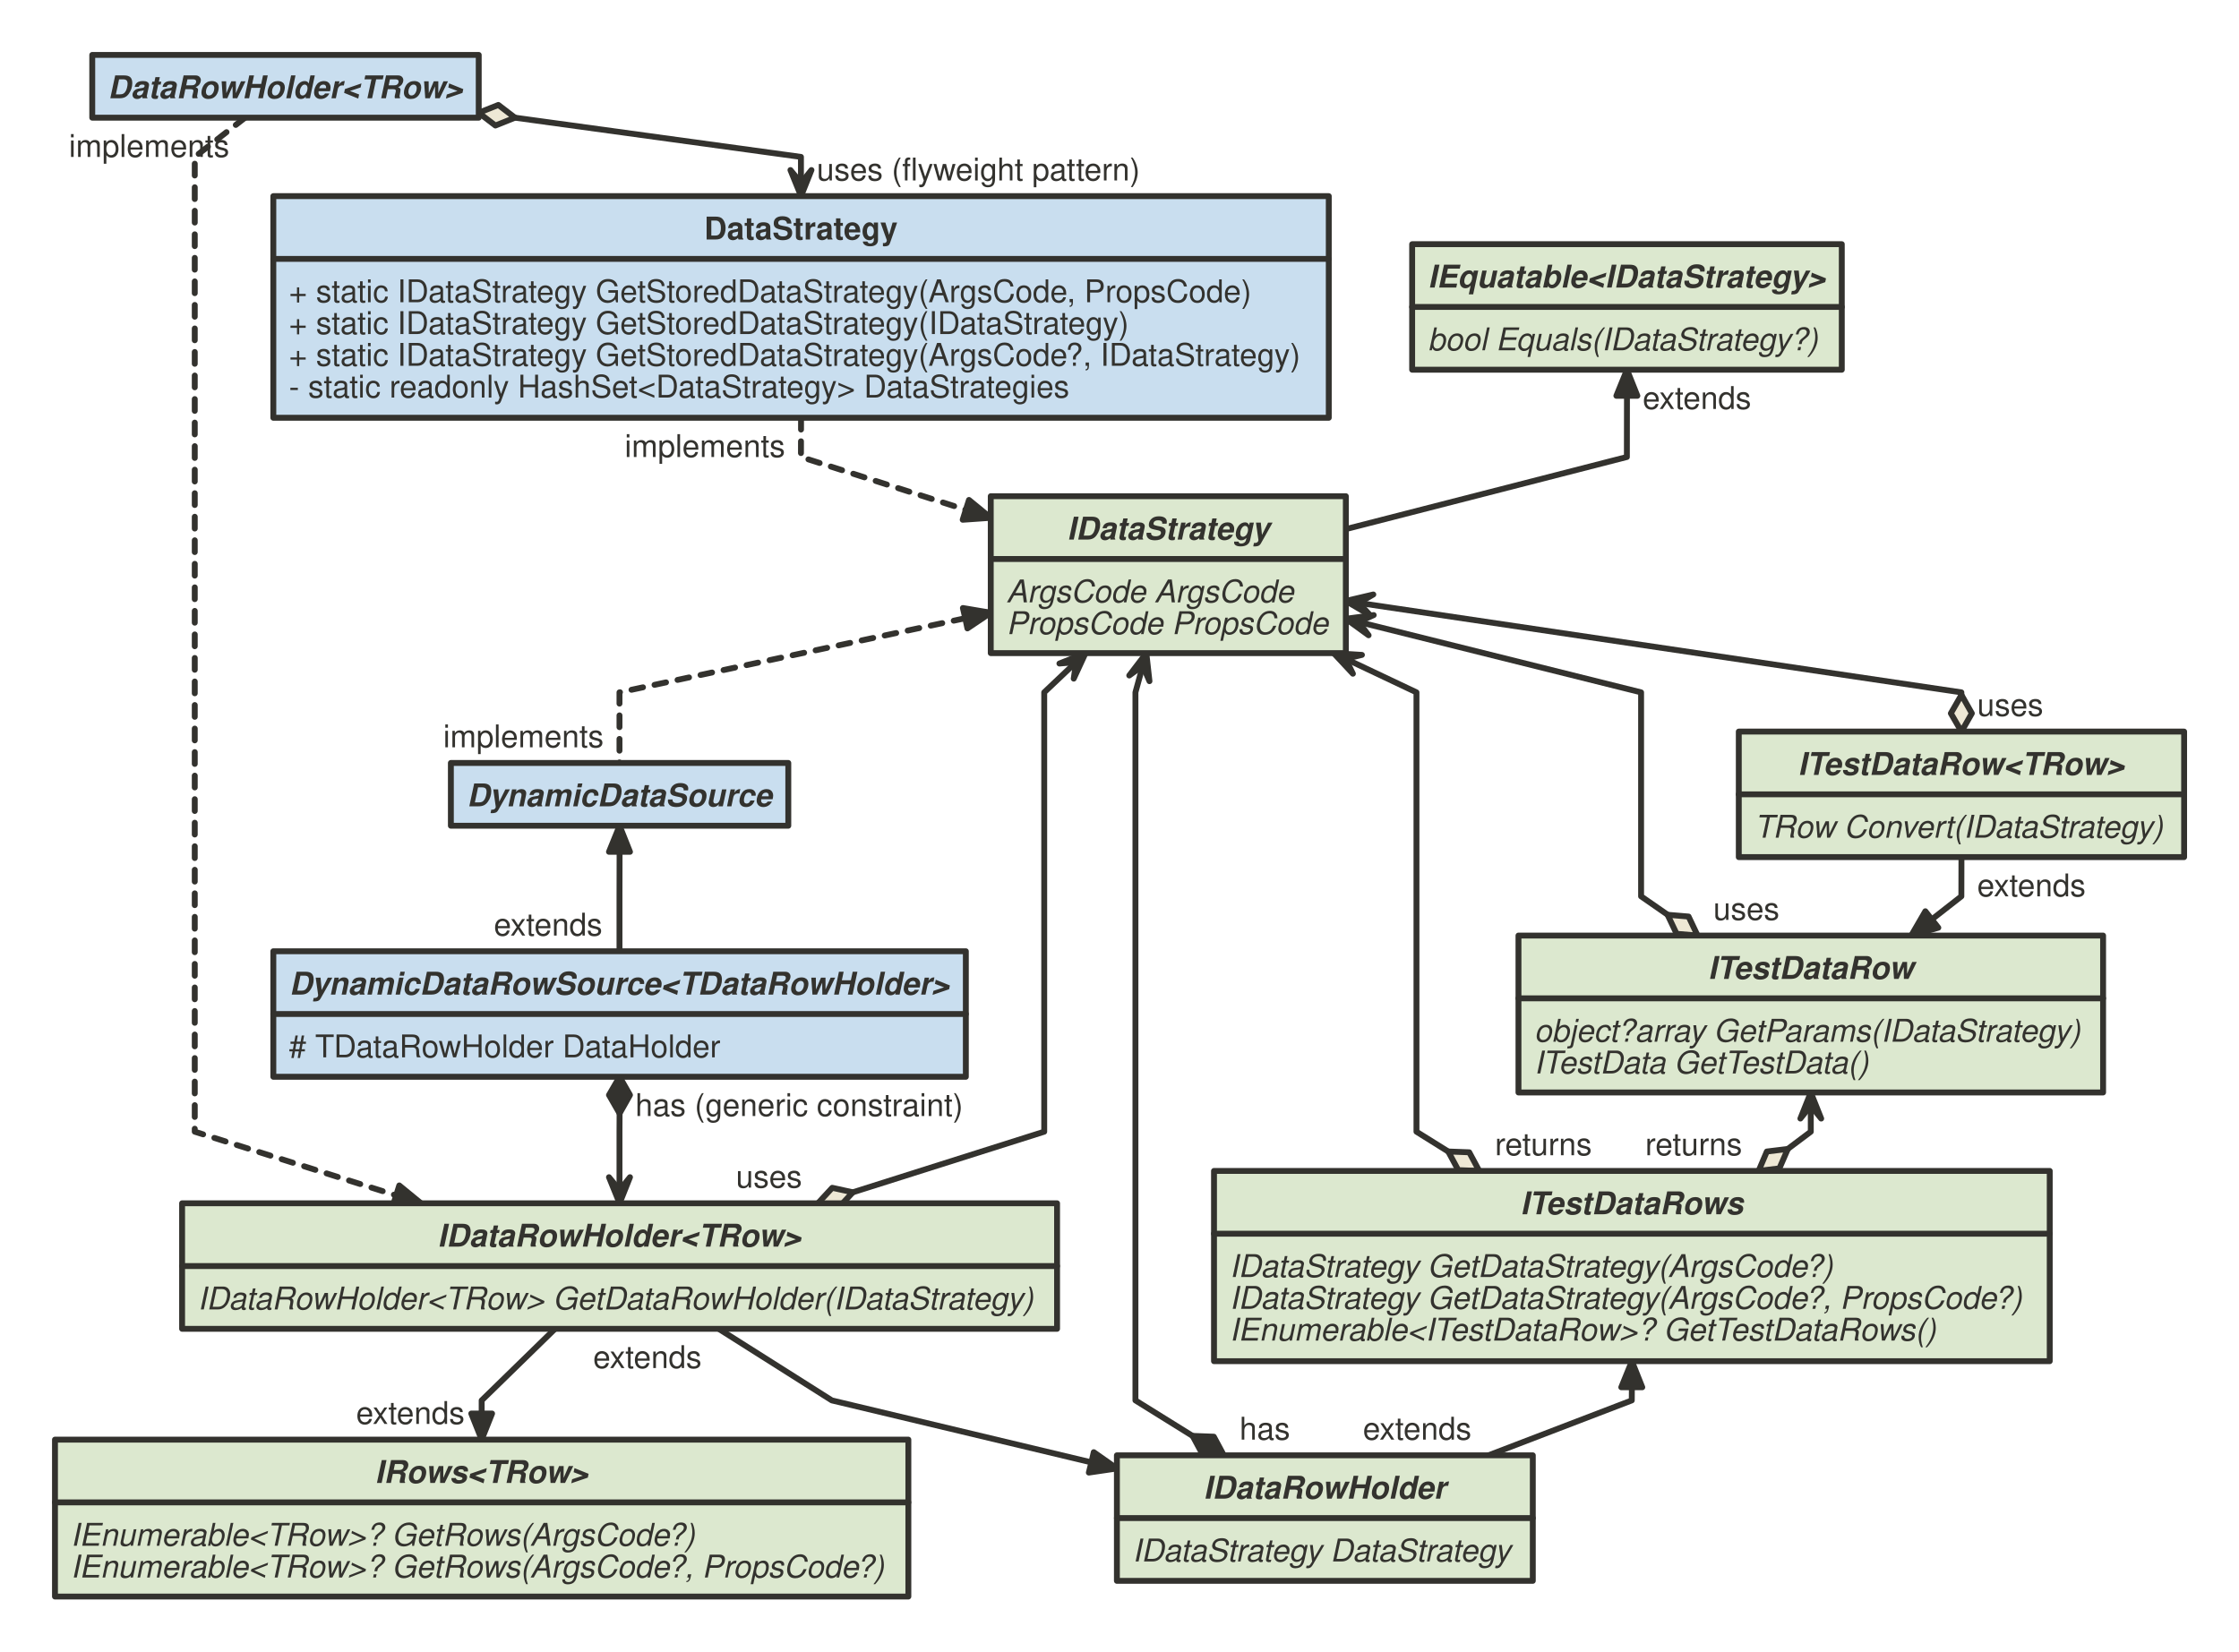
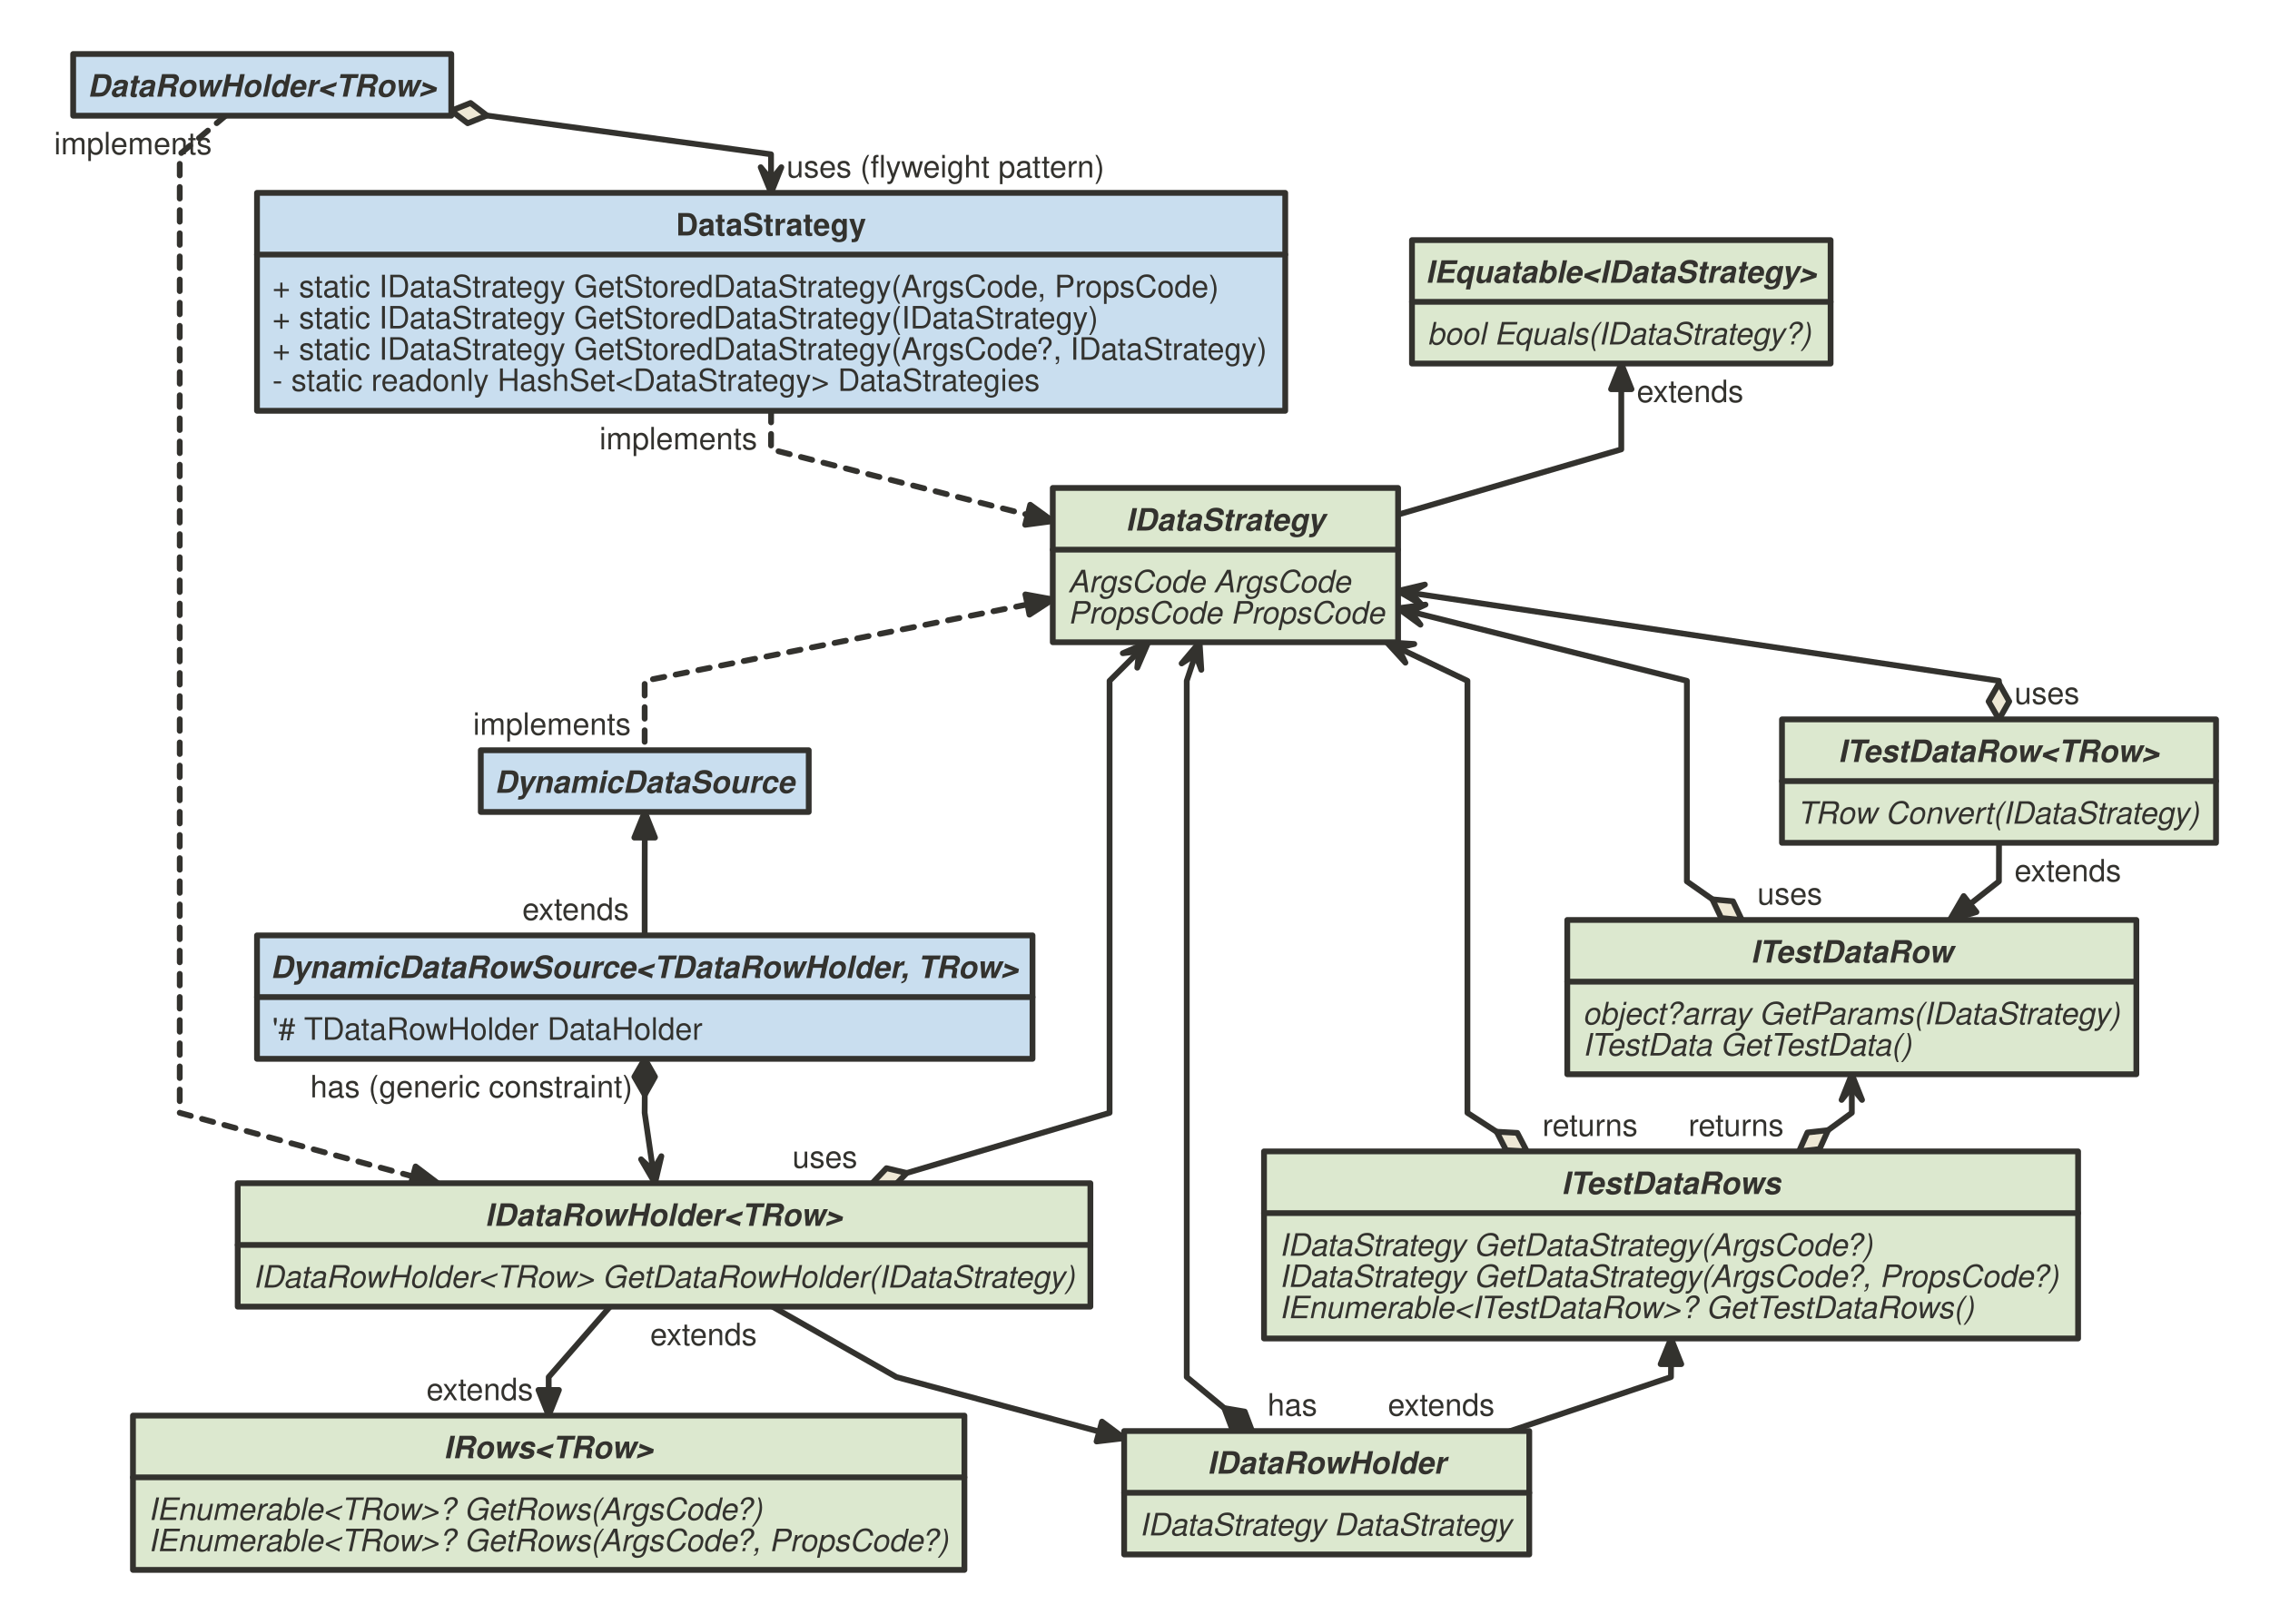
- <svg xmlns="http://www.w3.org/2000/svg" version="1.1" baseProfile="full" width="1141.3" height="842.0" viewBox="0 0 1141.25 842">
+ <svg xmlns="http://www.w3.org/2000/svg" version="1.1" baseProfile="full" width="1176.7" height="842.0" viewBox="0 0 1176.65 842">
  <g stroke-width="1.0" text-align="left" font="12pt Helvetica, Arial, sans-serif" font-size="12pt" font-family="Helvetica" font-weight="normal" font-style="normal">
    <g font-family="Helvetica" font-size="12pt" font-weight="bold" font-style="normal" stroke-width="3.0" stroke-linejoin="round" stroke-linecap="round" stroke="#33322E">
      <g stroke="transparent" fill="transparent">
-         <rect x="0.0" y="0.0" height="842.0" width="1141.3" stroke="none" />
+         <rect x="0.0" y="0.0" height="842.0" width="1176.7" stroke="none" />
      </g>
-       <g transform="translate(8, 8)" fill="#33322E">
+       <g transform="translate(17.9, 8)" fill="#33322E">
        <g transform="translate(20, 20)" fill="#33322E" font-family="Helvetica" font-size="12pt" font-weight="normal" font-style="normal">
-           <text x="734.0" y="561.0" stroke="none">returns</text>
-           <path d="M657.9 307.9 L694 325 L694 377 L694 377 L694 429 L694 429 L694 489 L694 489 L694 549 L694 549 L710.208 559.116 L710.2 559.1 " fill="none" />
-           <g fill="#eee8d5">
-             <path d="M715.3 568.6 L710.2 559.1 L720.9 559.5 L726.0 569.0 Z" />
-           </g>
-           <path d="M666.2 305.9 L657.9 307.9 L661.6 315.5 L651.8 305.0 Z" />
-           <text x="153.5" y="698.0" stroke="none">extends</text>
-           <path d="M254.9 649.5 L217.5 686 L217.5 692.667 L217.5 692.7 " fill="none" />
-           <path d="M212.2 692.7 L217.5 692.7 L222.8 692.7 L217.5 706.0 Z" />
-           <text x="7.1" y="52.0" stroke="none">implements</text>
+           <text x="761.6" y="561.0" stroke="none">returns</text>
+           <path d="M686.9 307.9 L722.75 325 L722.75 377 L722.75 377 L722.75 429 L722.75 429 L722.75 489 L722.75 489 L722.75 549 L722.75 549 L737.897 558.835 L737.9 558.8 " fill="none" />
+           <g fill="#eee8d5">
+             <path d="M742.8 568.4 L737.9 558.8 L748.6 559.4 L753.6 569.0 Z" />
+           </g>
+           <path d="M695.2 305.9 L686.9 307.9 L690.6 315.6 L680.9 305.0 Z" />
+           <text x="183.1" y="698.0" stroke="none">extends</text>
+           <path d="M278.3 649.5 L246.5 686 L246.5 692.667 L246.5 692.7 " fill="none" />
+           <path d="M241.2 692.7 L246.5 692.7 L251.8 692.7 L246.5 706.0 Z" />
+           <text x="-9.9" y="52.0" stroke="none">implements</text>
          <g stroke-dasharray="6 6">
-             <path d="M96.9 32.0 L71.25 52 L71.25 128.5 L71.25 128.5 L71.25 205 L71.25 205 L71.25 265 L71.25 265 L71.25 325 L71.25 325 L71.25 377 L71.25 377 L71.25 429 L71.25 429 L71.25 489 L71.25 489 L71.25 549 L71.25 549 L173.899 581.478 L173.9 581.5 " fill="none" />
-           </g>
-           <path d="M172.3 586.6 L173.9 581.5 L175.5 576.4 L186.6 585.5 Z" />
-           <text x="388.3" y="64.0" stroke="none">uses
+             <path d="M79.0 32.0 L55.25 52 L55.25 128.5 L55.25 128.5 L55.25 205 L55.25 205 L55.25 265 L55.25 265 L55.25 325 L55.25 325 L55.25 377 L55.25 377 L55.25 429 L55.25 429 L55.25 489 L55.25 489 L55.25 549 L55.25 549 L176.132 581.99 L176.1 582.0 " fill="none" />
+           </g>
+           <path d="M174.7 587.1 L176.1 582.0 L177.5 576.8 L189.0 585.5 Z" />
+           <text x="369.8" y="64.0" stroke="none">uses
					(flyweight pattern)</text>
-           <path d="M234.5 32.0 L380.25 52 L380.25 65.333 L380.3 65.3 " fill="none" />
-           <path d="M374.9 58.7 L380.3 65.3 L385.6 58.7 L380.3 72.0 Z" />
-           <g fill="#eee8d5">
-             <path d="M226.0 25.5 L234.5 32.0 L224.5 36.0 L216.0 29.5 Z" />
-           </g>
-           <text x="290.4" y="205.0" stroke="none">implements</text>
+           <path d="M214.5 31.9 L361.75 52 L361.75 65.333 L361.8 65.3 " fill="none" />
+           <path d="M356.4 58.7 L361.8 65.3 L367.1 58.7 L361.8 72.0 Z" />
+           <g fill="#eee8d5">
+             <path d="M206.0 25.4 L214.5 31.9 L204.5 35.9 L196.0 29.4 Z" />
+           </g>
+           <text x="272.8" y="205.0" stroke="none">implements</text>
          <g stroke-dasharray="6 6">
-             <path d="M380.3 185.0 L380.25 205 L464.303 231.933 L464.3 231.9 " fill="none" />
-           </g>
-           <path d="M462.7 237.0 L464.3 231.9 L465.9 226.9 L477.0 236.0 Z" />
-           <text x="809.3" y="180.5" stroke="none">extends</text>
-           <path d="M801.3 173.8 L801.25 205 L658 241.77 L658.0 241.8 " fill="none" />
-           <path d="M806.6 173.8 L801.3 173.8 L795.9 173.8 L801.3 160.5 Z" />
-           <text x="845.3" y="441.0" stroke="none">uses</text>
-           <path d="M664.5 289.1 L808.5 325 L808.5 377 L808.5 377 L808.5 429 L808.5 429 L821.995 438.361 L822.0 438.4 " fill="none" />
-           <g fill="#eee8d5">
-             <path d="M826.6 448.1 L822.0 438.4 L832.7 439.3 L837.3 449.0 Z" />
-           </g>
-           <path d="M672.2 285.6 L664.5 289.1 L669.6 295.9 L658.0 287.5 Z" />
-           <text x="979.8" y="337.0" stroke="none">uses</text>
-           <path d="M664.6 279.4 L971.75 325 L971.75 326.333 L971.8 326.3 " fill="none" />
-           <g fill="#eee8d5">
-             <path d="M966.4 335.7 L971.8 326.3 L977.1 335.7 L971.8 345.0 Z" />
-           </g>
-           <path d="M672.0 275.1 L664.6 279.4 L670.4 285.7 L658.0 278.4 Z" />
-           <text x="979.8" y="429.0" stroke="none">extends</text>
-           <path d="M971.8 409.0 L971.75 429 L956.671 440.788 L956.7 440.8 " fill="none" />
-           <path d="M953.4 436.6 L956.7 440.8 L960.0 445.0 L946.2 449.0 Z" />
-           <text x="197.9" y="353.0" stroke="none">implements</text>
+             <path d="M361.8 185.0 L361.75 205 L494.829 238.906 L494.8 238.9 " fill="none" />
+           </g>
+           <path d="M493.5 244.1 L494.8 238.9 L496.1 233.7 L507.8 242.2 Z" />
+           <text x="810.5" y="180.5" stroke="none">extends</text>
+           <path d="M802.5 173.8 L802.5 205 L686.75 238.837 L686.8 238.8 " fill="none" />
+           <path d="M807.8 173.8 L802.5 173.8 L797.2 173.8 L802.5 160.5 Z" />
+           <text x="873.0" y="441.0" stroke="none">uses</text>
+           <path d="M693.2 289.1 L836.5 325 L836.5 377 L836.5 377 L836.5 429 L836.5 429 L849.72 438.277 L849.7 438.3 " fill="none" />
+           <g fill="#eee8d5">
+             <path d="M854.3 448.0 L849.7 438.3 L860.4 439.3 L865.0 449.0 Z" />
+           </g>
+           <path d="M701.0 285.5 L693.2 289.1 L698.4 295.9 L686.8 287.4 Z" />
+           <text x="1006.3" y="337.0" stroke="none">uses</text>
+           <path d="M693.3 279.4 L998.25 325 L998.25 326.333 L998.3 326.3 " fill="none" />
+           <g fill="#eee8d5">
+             <path d="M992.9 335.7 L998.3 326.3 L1003.6 335.7 L998.3 345.0 Z" />
+           </g>
+           <path d="M700.7 275.1 L693.3 279.4 L699.1 285.6 L686.8 278.4 Z" />
+           <text x="1006.3" y="429.0" stroke="none">extends</text>
+           <path d="M998.3 409.0 L998.25 429 L983.312 440.755 L983.3 440.8 " fill="none" />
+           <path d="M980.0 436.6 L983.3 440.8 L986.6 444.9 L972.8 449.0 Z" />
+           <text x="207.3" y="353.0" stroke="none">implements</text>
          <g stroke-dasharray="6 6">
-             <path d="M464.0 287.2 L287.75 325 L287.75 361 L287.8 361.0 " fill="none" />
-           </g>
-           <path d="M465.1 292.4 L464.0 287.2 L462.8 282.0 L477.0 284.4 Z" />
-           <text x="223.7" y="449.0" stroke="none">extends</text>
-           <path d="M287.8 406.3 L287.75 429 L287.75 457 L287.8 457.0 " fill="none" />
-           <path d="M293.1 406.3 L287.8 406.3 L282.4 406.3 L287.8 393.0 Z" />
-           <text x="295.8" y="541.0" stroke="none">has
+             <path d="M494.7 285.4 L296.25 325 L296.25 361 L296.3 361.0 " fill="none" />
+           </g>
+           <path d="M495.7 290.7 L494.7 285.4 L493.6 280.2 L507.8 282.8 Z" />
+           <text x="232.8" y="449.0" stroke="none">extends</text>
+           <path d="M296.3 406.3 L296.25 429 L296.25 457 L296.3 457.0 " fill="none" />
+           <path d="M301.6 406.3 L296.3 406.3 L290.9 406.3 L296.3 393.0 Z" />
+           <text x="122.9" y="541.0" stroke="none">has
					(generic constraint)</text>
-           <path d="M287.8 539.7 L287.75 549 L287.75 578.833 L287.8 578.8 " fill="none" />
-           <path d="M282.4 572.2 L287.8 578.8 L293.1 572.2 L287.8 585.5 Z" />
+           <path d="M296.3 539.7 L296.25 549 L300.615 578.903 L300.6 578.9 " fill="none" />
+           <path d="M294.4 573.1 L300.6 578.9 L304.9 571.5 L301.6 585.5 Z" />
          <g fill="#33322E">
-             <path d="M293.1 530.3 L287.8 539.7 L282.4 530.3 L287.8 521.0 Z" />
-           </g>
-           <text x="274.3" y="669.5" stroke="none">extends</text>
-           <path d="M338.3 649.5 L396 686 L528.281 717.59 L528.3 717.6 " fill="none" />
-           <path d="M527.0 722.8 L528.3 717.6 L529.5 712.4 L541.3 720.7 Z" />
-           <text x="603.8" y="706.0" stroke="none">has</text>
-           <path d="M554.5 311.4 L550.75 325 L550.75 377 L550.75 377 L550.75 429 L550.75 429 L550.75 489 L550.75 489 L550.75 549 L550.75 549 L550.75 617.5 L550.75 617.5 L550.75 686 L550.75 686 L579.931 704.144 L579.9 704.1 " fill="none" />
+             <path d="M301.6 530.3 L296.3 539.7 L290.9 530.3 L296.3 521.0 Z" />
+           </g>
+           <text x="299.1" y="669.5" stroke="none">extends</text>
+           <path d="M362.5 649.5 L426.75 686 L531.875 714.285 L531.9 714.3 " fill="none" />
+           <path d="M530.5 719.4 L531.9 714.3 L533.3 709.1 L544.8 717.7 Z" />
+           <text x="619.1" y="706.0" stroke="none">has</text>
+           <path d="M581.8 311.3 L577.25 325 L577.25 377 L577.25 377 L577.25 429 L577.25 429 L577.25 489 L577.25 489 L577.25 549 L577.25 549 L577.25 617.5 L577.25 617.5 L577.25 686 L577.25 686 L596.703 702.099 L596.7 702.1 " fill="none" />
          <g fill="#33322E">
-             <path d="M585.0 713.6 L579.9 704.1 L590.7 704.5 L595.8 714.0 Z" />
-           </g>
-           <path d="M557.9 319.3 L554.5 311.4 L547.6 316.4 L556.3 305.0 Z" />
-           <text x="810.6" y="561.0" stroke="none">returns</text>
-           <path d="M895.0 535.7 L895 549 L883.286 557.793 L883.3 557.8 " fill="none" />
-           <g fill="#eee8d5">
-             <path d="M872.6 559.1 L883.3 557.8 L879.0 567.7 L868.4 569.0 Z" />
-           </g>
-           <path d="M900.3 542.3 L895.0 535.7 L889.7 542.3 L895.0 529.0 Z" />
-           <text x="666.7" y="706.0" stroke="none">extends</text>
-           <path d="M803.8 679.3 L803.75 686 L730.717 714 L730.7 714.0 " fill="none" />
-           <path d="M809.1 679.3 L803.8 679.3 L798.4 679.3 L803.8 666.0 Z" />
-           <text x="347.1" y="577.5" stroke="none">uses</text>
-           <path d="M406.7 579.9 L504.25 549 L504.25 489 L504.25 489 L504.25 429 L504.25 429 L504.25 377 L504.25 377 L504.25 325 L504.25 325 L520.497 309.588 L520.5 309.6 " fill="none" />
-           <path d="M519.3 318.0 L520.5 309.6 L512.0 310.3 L525.3 305.0 Z" />
-           <g fill="#eee8d5">
-             <path d="M396.2 577.6 L406.7 579.9 L399.4 587.8 L388.9 585.5 Z" />
+             <path d="M600.5 712.2 L596.7 702.1 L607.3 703.9 L611.1 714.0 Z" />
+           </g>
+           <path d="M584.8 319.3 L581.8 311.3 L574.6 316.0 L583.9 305.0 Z" />
+           <text x="837.3" y="561.0" stroke="none">returns</text>
+           <path d="M922.0 535.7 L922 549 L909.7 557.987 L909.7 558.0 " fill="none" />
+           <g fill="#eee8d5">
+             <path d="M899.0 559.2 L909.7 558.0 L905.3 567.8 L894.6 569.0 Z" />
+           </g>
+           <path d="M927.3 542.3 L922.0 535.7 L916.7 542.3 L922.0 529.0 Z" />
+           <text x="681.5" y="706.0" stroke="none">extends</text>
+           <path d="M828.3 679.3 L828.25 686 L744.95 714 L745.0 714.0 " fill="none" />
+           <path d="M833.6 679.3 L828.3 679.3 L822.9 679.3 L828.3 666.0 Z" />
+           <text x="372.8" y="577.5" stroke="none">uses</text>
+           <path d="M432.1 580.2 L537.25 549 L537.25 489 L537.25 489 L537.25 429 L537.25 429 L537.25 377 L537.25 377 L537.25 325 L537.25 325 L552.536 309.714 L552.5 309.7 " fill="none" />
+           <path d="M551.6 318.2 L552.5 309.7 L544.1 310.7 L557.3 305.0 Z" />
+           <g fill="#eee8d5">
+             <path d="M421.6 577.7 L432.1 580.2 L424.6 588.0 L414.2 585.5 Z" />
          </g>
          <g data-name="DataStrategy">
            <g fill="#C9DEEF" stroke="#33322E" data-name="DataStrategy">
-               <rect x="111.3" y="72.0" height="113.0" width="538.0" data-name="DataStrategy" />
-               <path d="M111.3 104.0 L649.3 104.0" fill="none" data-name="DataStrategy" />
-             </g>
-             <g transform="translate(111.25, 72)" font-family="Helvetica" font-size="12pt" font-weight="bold" font-style="normal" data-name="DataStrategy" data-compartment="0">
+               <rect x="95.3" y="72.0" height="113.0" width="533.0" data-name="DataStrategy" />
+               <path d="M95.3 104.0 L628.3 104.0" fill="none" data-name="DataStrategy" />
+             </g>
+             <g transform="translate(95.25, 72)" font-family="Helvetica" font-size="12pt" font-weight="bold" font-style="normal" data-name="DataStrategy" data-compartment="0">
              <g transform="translate(8, 8)" fill="#33322E" text-align="center" data-name="DataStrategy" data-compartment="0">
-                 <text x="261.0" y="14.1" stroke="none" text-anchor="middle" data-name="DataStrategy" data-compartment="0">DataStrategy</text>
-               </g>
-             </g>
-             <g transform="translate(111.25, 104)" font-family="Helvetica" font-size="12pt" font-weight="normal" font-style="normal" data-name="DataStrategy" data-compartment="1">
+                 <text x="258.5" y="14.1" stroke="none" text-anchor="middle" data-name="DataStrategy" data-compartment="0">DataStrategy</text>
+               </g>
+             </g>
+             <g transform="translate(95.25, 104)" font-family="Helvetica" font-size="12pt" font-weight="normal" font-style="normal" data-name="DataStrategy" data-compartment="1">
              <g transform="translate(8, 8)" fill="#33322E" text-align="left" data-name="DataStrategy" data-compartment="1">
                <text x="0.0" y="14.1" stroke="none" data-name="DataStrategy" data-compartment="1">+ static IDataStrategy GetStoredDataStrategy(ArgsCode, PropsCode)</text>
                <text x="0.0" y="30.3" stroke="none" data-name="DataStrategy" data-compartment="1">+ static IDataStrategy GetStoredDataStrategy(IDataStrategy)</text>
                <text x="0.0" y="46.5" stroke="none" data-name="DataStrategy" data-compartment="1">+ static IDataStrategy GetStoredDataStrategy(ArgsCode?, IDataStrategy)</text>
                <text x="0.0" y="62.7" stroke="none" data-name="DataStrategy" data-compartment="1">- static readonly HashSet&lt;DataStrategy&gt; DataStrategies</text>
              </g>
            </g>
          </g>
          <g data-name="IDataStrategy">
            <g fill="#DCE8CF" stroke="#33322E" data-name="IDataStrategy">
-               <rect x="477.0" y="225.0" height="80.0" width="181.0" data-name="IDataStrategy" />
-               <path d="M477.0 257.0 L658.0 257.0" fill="none" data-name="IDataStrategy" />
-             </g>
-             <g transform="translate(477, 225)" font-family="Helvetica" font-size="12pt" font-weight="bold" font-style="italic" data-name="IDataStrategy" data-compartment="0">
+               <rect x="507.8" y="225.0" height="80.0" width="179.0" data-name="IDataStrategy" />
+               <path d="M507.8 257.0 L686.8 257.0" fill="none" data-name="IDataStrategy" />
+             </g>
+             <g transform="translate(507.75, 225)" font-family="Helvetica" font-size="12pt" font-weight="bold" font-style="italic" data-name="IDataStrategy" data-compartment="0">
              <g transform="translate(8, 8)" fill="#33322E" text-align="center" data-name="IDataStrategy" data-compartment="0">
-                 <text x="82.5" y="14.1" stroke="none" text-anchor="middle" data-name="IDataStrategy" data-compartment="0">IDataStrategy</text>
-               </g>
-             </g>
-             <g transform="translate(477, 257)" font-family="Helvetica" font-size="12pt" font-weight="normal" font-style="italic" data-name="IDataStrategy" data-compartment="1">
+                 <text x="81.5" y="14.1" stroke="none" text-anchor="middle" data-name="IDataStrategy" data-compartment="0">IDataStrategy</text>
+               </g>
+             </g>
+             <g transform="translate(507.75, 257)" font-family="Helvetica" font-size="12pt" font-weight="normal" font-style="italic" data-name="IDataStrategy" data-compartment="1">
              <g transform="translate(8, 8)" fill="#33322E" text-align="left" data-name="IDataStrategy" data-compartment="1">
                <text x="0.0" y="14.1" stroke="none" data-name="IDataStrategy" data-compartment="1">ArgsCode ArgsCode</text>
                <text x="0.0" y="30.3" stroke="none" data-name="IDataStrategy" data-compartment="1">PropsCode PropsCode</text>
              </g>
            </g>
          </g>
          <g data-name="DynamicDataSource">
            <g fill="#C9DEEF" stroke="#33322E" data-name="DynamicDataSource">
-               <rect x="201.8" y="361.0" height="32.0" width="172.0" data-name="DynamicDataSource" />
-             </g>
-             <g transform="translate(201.75, 361)" font-family="Helvetica" font-size="12pt" font-weight="bold" font-style="italic" data-name="DynamicDataSource" data-compartment="0">
+               <rect x="211.3" y="361.0" height="32.0" width="170.0" data-name="DynamicDataSource" />
+             </g>
+             <g transform="translate(211.25, 361)" font-family="Helvetica" font-size="12pt" font-weight="bold" font-style="italic" data-name="DynamicDataSource" data-compartment="0">
              <g transform="translate(8, 8)" fill="#33322E" text-align="center" data-name="DynamicDataSource" data-compartment="0">
-                 <text x="78.0" y="14.1" stroke="none" text-anchor="middle" data-name="DynamicDataSource" data-compartment="0">DynamicDataSource</text>
-               </g>
-             </g>
-           </g>
-           <g data-name="DynamicDataRowSource&lt;TDataRowHolder&gt;">
-             <g fill="#C9DEEF" stroke="#33322E" data-name="DynamicDataRowSource&lt;TDataRowHolder&gt;">
-               <rect x="111.3" y="457.0" height="64.0" width="353.0" data-name="DynamicDataRowSource&lt;TDataRowHolder&gt;" />
-               <path d="M111.3 489.0 L464.3 489.0" fill="none" data-name="DynamicDataRowSource&lt;TDataRowHolder&gt;" />
-             </g>
-             <g transform="translate(111.25, 457)" font-family="Helvetica" font-size="12pt" font-weight="bold" font-style="italic" data-name="DynamicDataRowSource&lt;TDataRowHolder&gt;" data-compartment="0">
-               <g transform="translate(8, 8)" fill="#33322E" text-align="center" data-name="DynamicDataRowSource&lt;TDataRowHolder&gt;" data-compartment="0">
-                 <text x="168.5" y="14.1" stroke="none" text-anchor="middle" data-name="DynamicDataRowSource&lt;TDataRowHolder&gt;" data-compartment="0">DynamicDataRowSource&lt;TDataRowHolder&gt;</text>
-               </g>
-             </g>
-             <g transform="translate(111.25, 489)" font-family="Helvetica" font-size="12pt" font-weight="normal" font-style="normal" data-name="DynamicDataRowSource&lt;TDataRowHolder&gt;" data-compartment="1">
-               <g transform="translate(8, 8)" fill="#33322E" text-align="left" data-name="DynamicDataRowSource&lt;TDataRowHolder&gt;" data-compartment="1">
-                 <text x="0.0" y="14.1" stroke="none" data-name="DynamicDataRowSource&lt;TDataRowHolder&gt;" data-compartment="1"># TDataRowHolder DataHolder</text>
+                 <text x="77.0" y="14.1" stroke="none" text-anchor="middle" data-name="DynamicDataSource" data-compartment="0">DynamicDataSource</text>
+               </g>
+             </g>
+           </g>
+           <g data-name="DynamicDataRowSource&lt;TDataRowHolder, TRow&gt;">
+             <g fill="#C9DEEF" stroke="#33322E" data-name="DynamicDataRowSource&lt;TDataRowHolder, TRow&gt;">
+               <rect x="95.3" y="457.0" height="64.0" width="402.0" data-name="DynamicDataRowSource&lt;TDataRowHolder, TRow&gt;" />
+               <path d="M95.3 489.0 L497.3 489.0" fill="none" data-name="DynamicDataRowSource&lt;TDataRowHolder, TRow&gt;" />
+             </g>
+             <g transform="translate(95.25, 457)" font-family="Helvetica" font-size="12pt" font-weight="bold" font-style="italic" data-name="DynamicDataRowSource&lt;TDataRowHolder, TRow&gt;" data-compartment="0">
+               <g transform="translate(8, 8)" fill="#33322E" text-align="center" data-name="DynamicDataRowSource&lt;TDataRowHolder, TRow&gt;" data-compartment="0">
+                 <text x="193.0" y="14.1" stroke="none" text-anchor="middle" data-name="DynamicDataRowSource&lt;TDataRowHolder, TRow&gt;" data-compartment="0">DynamicDataRowSource&lt;TDataRowHolder, TRow&gt;</text>
+               </g>
+             </g>
+             <g transform="translate(95.25, 489)" font-family="Helvetica" font-size="12pt" font-weight="normal" font-style="normal" data-name="DynamicDataRowSource&lt;TDataRowHolder, TRow&gt;" data-compartment="1">
+               <g transform="translate(8, 8)" fill="#33322E" text-align="left" data-name="DynamicDataRowSource&lt;TDataRowHolder, TRow&gt;" data-compartment="1">
+                 <text x="0.0" y="14.1" stroke="none" data-name="DynamicDataRowSource&lt;TDataRowHolder, TRow&gt;" data-compartment="1">'# TDataRowHolder DataHolder</text>
              </g>
            </g>
          </g>
          <g data-name="IDataRowHolder&lt;TRow&gt;">
            <g fill="#DCE8CF" stroke="#33322E" data-name="IDataRowHolder&lt;TRow&gt;">
-               <rect x="64.8" y="585.5" height="64.0" width="446.0" data-name="IDataRowHolder&lt;TRow&gt;" />
-               <path d="M64.8 617.5 L510.8 617.5" fill="none" data-name="IDataRowHolder&lt;TRow&gt;" />
-             </g>
-             <g transform="translate(64.75, 585.5)" font-family="Helvetica" font-size="12pt" font-weight="bold" font-style="italic" data-name="IDataRowHolder&lt;TRow&gt;" data-compartment="0">
+               <rect x="85.3" y="585.5" height="64.0" width="442.0" data-name="IDataRowHolder&lt;TRow&gt;" />
+               <path d="M85.3 617.5 L527.3 617.5" fill="none" data-name="IDataRowHolder&lt;TRow&gt;" />
+             </g>
+             <g transform="translate(85.25, 585.5)" font-family="Helvetica" font-size="12pt" font-weight="bold" font-style="italic" data-name="IDataRowHolder&lt;TRow&gt;" data-compartment="0">
              <g transform="translate(8, 8)" fill="#33322E" text-align="center" data-name="IDataRowHolder&lt;TRow&gt;" data-compartment="0">
-                 <text x="215.0" y="14.1" stroke="none" text-anchor="middle" data-name="IDataRowHolder&lt;TRow&gt;" data-compartment="0">IDataRowHolder&lt;TRow&gt;</text>
-               </g>
-             </g>
-             <g transform="translate(64.75, 617.5)" font-family="Helvetica" font-size="12pt" font-weight="normal" font-style="italic" data-name="IDataRowHolder&lt;TRow&gt;" data-compartment="1">
+                 <text x="213.0" y="14.1" stroke="none" text-anchor="middle" data-name="IDataRowHolder&lt;TRow&gt;" data-compartment="0">IDataRowHolder&lt;TRow&gt;</text>
+               </g>
+             </g>
+             <g transform="translate(85.25, 617.5)" font-family="Helvetica" font-size="12pt" font-weight="normal" font-style="italic" data-name="IDataRowHolder&lt;TRow&gt;" data-compartment="1">
              <g transform="translate(8, 8)" fill="#33322E" text-align="left" data-name="IDataRowHolder&lt;TRow&gt;" data-compartment="1">
                <text x="0.0" y="14.1" stroke="none" data-name="IDataRowHolder&lt;TRow&gt;" data-compartment="1">IDataRowHolder&lt;TRow&gt; GetDataRowHolder(IDataStrategy)</text>
              </g>
            </g>
          </g>
          <g data-name="IDataRowHolder">
            <g fill="#DCE8CF" stroke="#33322E" data-name="IDataRowHolder">
-               <rect x="541.3" y="714.0" height="64.0" width="212.0" data-name="IDataRowHolder" />
-               <path d="M541.3 746.0 L753.3 746.0" fill="none" data-name="IDataRowHolder" />
-             </g>
-             <g transform="translate(541.25, 714)" font-family="Helvetica" font-size="12pt" font-weight="bold" font-style="italic" data-name="IDataRowHolder" data-compartment="0">
+               <rect x="544.8" y="714.0" height="64.0" width="210.0" data-name="IDataRowHolder" />
+               <path d="M544.8 746.0 L754.8 746.0" fill="none" data-name="IDataRowHolder" />
+             </g>
+             <g transform="translate(544.75, 714)" font-family="Helvetica" font-size="12pt" font-weight="bold" font-style="italic" data-name="IDataRowHolder" data-compartment="0">
              <g transform="translate(8, 8)" fill="#33322E" text-align="center" data-name="IDataRowHolder" data-compartment="0">
-                 <text x="98.0" y="14.1" stroke="none" text-anchor="middle" data-name="IDataRowHolder" data-compartment="0">IDataRowHolder</text>
-               </g>
-             </g>
-             <g transform="translate(541.25, 746)" font-family="Helvetica" font-size="12pt" font-weight="normal" font-style="italic" data-name="IDataRowHolder" data-compartment="1">
+                 <text x="97.0" y="14.1" stroke="none" text-anchor="middle" data-name="IDataRowHolder" data-compartment="0">IDataRowHolder</text>
+               </g>
+             </g>
+             <g transform="translate(544.75, 746)" font-family="Helvetica" font-size="12pt" font-weight="normal" font-style="italic" data-name="IDataRowHolder" data-compartment="1">
              <g transform="translate(8, 8)" fill="#33322E" text-align="left" data-name="IDataRowHolder" data-compartment="1">
                <text x="0.0" y="14.1" stroke="none" data-name="IDataRowHolder" data-compartment="1">IDataStrategy DataStrategy</text>
              </g>
            </g>
          </g>
          <g data-name="ITestDataRows">
            <g fill="#DCE8CF" stroke="#33322E" data-name="ITestDataRows">
-               <rect x="590.8" y="569.0" height="97.0" width="426.0" data-name="ITestDataRows" />
-               <path d="M590.8 601.0 L1016.8 601.0" fill="none" data-name="ITestDataRows" />
-             </g>
-             <g transform="translate(590.75, 569)" font-family="Helvetica" font-size="12pt" font-weight="bold" font-style="italic" data-name="ITestDataRows" data-compartment="0">
+               <rect x="617.3" y="569.0" height="97.0" width="422.0" data-name="ITestDataRows" />
+               <path d="M617.3 601.0 L1039.3 601.0" fill="none" data-name="ITestDataRows" />
+             </g>
+             <g transform="translate(617.25, 569)" font-family="Helvetica" font-size="12pt" font-weight="bold" font-style="italic" data-name="ITestDataRows" data-compartment="0">
              <g transform="translate(8, 8)" fill="#33322E" text-align="center" data-name="ITestDataRows" data-compartment="0">
-                 <text x="205.0" y="14.1" stroke="none" text-anchor="middle" data-name="ITestDataRows" data-compartment="0">ITestDataRows</text>
-               </g>
-             </g>
-             <g transform="translate(590.75, 601)" font-family="Helvetica" font-size="12pt" font-weight="normal" font-style="italic" data-name="ITestDataRows" data-compartment="1">
+                 <text x="203.0" y="14.1" stroke="none" text-anchor="middle" data-name="ITestDataRows" data-compartment="0">ITestDataRows</text>
+               </g>
+             </g>
+             <g transform="translate(617.25, 601)" font-family="Helvetica" font-size="12pt" font-weight="normal" font-style="italic" data-name="ITestDataRows" data-compartment="1">
              <g transform="translate(8, 8)" fill="#33322E" text-align="left" data-name="ITestDataRows" data-compartment="1">
                <text x="0.0" y="14.1" stroke="none" data-name="ITestDataRows" data-compartment="1">IDataStrategy GetDataStrategy(ArgsCode?)</text>
                <text x="0.0" y="30.3" stroke="none" data-name="ITestDataRows" data-compartment="1">IDataStrategy GetDataStrategy(ArgsCode?, PropsCode?)</text>
                <text x="0.0" y="46.5" stroke="none" data-name="ITestDataRows" data-compartment="1">IEnumerable&lt;ITestDataRow&gt;? GetTestDataRows()</text>
              </g>
            </g>
          </g>
          <g data-name="ITestDataRow">
            <g fill="#DCE8CF" stroke="#33322E" data-name="ITestDataRow">
-               <rect x="746.0" y="449.0" height="80.0" width="298.0" data-name="ITestDataRow" />
-               <path d="M746.0 481.0 L1044.0 481.0" fill="none" data-name="ITestDataRow" />
-             </g>
-             <g transform="translate(746, 449)" font-family="Helvetica" font-size="12pt" font-weight="bold" font-style="italic" data-name="ITestDataRow" data-compartment="0">
+               <rect x="774.5" y="449.0" height="80.0" width="295.0" data-name="ITestDataRow" />
+               <path d="M774.5 481.0 L1069.5 481.0" fill="none" data-name="ITestDataRow" />
+             </g>
+             <g transform="translate(774.5, 449)" font-family="Helvetica" font-size="12pt" font-weight="bold" font-style="italic" data-name="ITestDataRow" data-compartment="0">
              <g transform="translate(8, 8)" fill="#33322E" text-align="center" data-name="ITestDataRow" data-compartment="0">
-                 <text x="141.0" y="14.1" stroke="none" text-anchor="middle" data-name="ITestDataRow" data-compartment="0">ITestDataRow</text>
-               </g>
-             </g>
-             <g transform="translate(746, 481)" font-family="Helvetica" font-size="12pt" font-weight="normal" font-style="italic" data-name="ITestDataRow" data-compartment="1">
+                 <text x="139.5" y="14.1" stroke="none" text-anchor="middle" data-name="ITestDataRow" data-compartment="0">ITestDataRow</text>
+               </g>
+             </g>
+             <g transform="translate(774.5, 481)" font-family="Helvetica" font-size="12pt" font-weight="normal" font-style="italic" data-name="ITestDataRow" data-compartment="1">
              <g transform="translate(8, 8)" fill="#33322E" text-align="left" data-name="ITestDataRow" data-compartment="1">
                <text x="0.0" y="14.1" stroke="none" data-name="ITestDataRow" data-compartment="1">object?array GetParams(IDataStrategy)</text>
                <text x="0.0" y="30.3" stroke="none" data-name="ITestDataRow" data-compartment="1">ITestData GetTestData()</text>
              </g>
            </g>
          </g>
          <g data-name="ITestDataRow&lt;TRow&gt;">
            <g fill="#DCE8CF" stroke="#33322E" data-name="ITestDataRow&lt;TRow&gt;">
-               <rect x="858.3" y="345.0" height="64.0" width="227.0" data-name="ITestDataRow&lt;TRow&gt;" />
-               <path d="M858.3 377.0 L1085.3 377.0" fill="none" data-name="ITestDataRow&lt;TRow&gt;" />
-             </g>
-             <g transform="translate(858.25, 345)" font-family="Helvetica" font-size="12pt" font-weight="bold" font-style="italic" data-name="ITestDataRow&lt;TRow&gt;" data-compartment="0">
+               <rect x="885.8" y="345.0" height="64.0" width="225.0" data-name="ITestDataRow&lt;TRow&gt;" />
+               <path d="M885.8 377.0 L1110.8 377.0" fill="none" data-name="ITestDataRow&lt;TRow&gt;" />
+             </g>
+             <g transform="translate(885.75, 345)" font-family="Helvetica" font-size="12pt" font-weight="bold" font-style="italic" data-name="ITestDataRow&lt;TRow&gt;" data-compartment="0">
              <g transform="translate(8, 8)" fill="#33322E" text-align="center" data-name="ITestDataRow&lt;TRow&gt;" data-compartment="0">
-                 <text x="105.5" y="14.1" stroke="none" text-anchor="middle" data-name="ITestDataRow&lt;TRow&gt;" data-compartment="0">ITestDataRow&lt;TRow&gt;</text>
-               </g>
-             </g>
-             <g transform="translate(858.25, 377)" font-family="Helvetica" font-size="12pt" font-weight="normal" font-style="italic" data-name="ITestDataRow&lt;TRow&gt;" data-compartment="1">
+                 <text x="104.5" y="14.1" stroke="none" text-anchor="middle" data-name="ITestDataRow&lt;TRow&gt;" data-compartment="0">ITestDataRow&lt;TRow&gt;</text>
+               </g>
+             </g>
+             <g transform="translate(885.75, 377)" font-family="Helvetica" font-size="12pt" font-weight="normal" font-style="italic" data-name="ITestDataRow&lt;TRow&gt;" data-compartment="1">
              <g transform="translate(8, 8)" fill="#33322E" text-align="left" data-name="ITestDataRow&lt;TRow&gt;" data-compartment="1">
                <text x="0.0" y="14.1" stroke="none" data-name="ITestDataRow&lt;TRow&gt;" data-compartment="1">TRow Convert(IDataStrategy)</text>
              </g>
            </g>
          </g>
          <g data-name="DataRowHolder&lt;TRow&gt;">
            <g fill="#C9DEEF" stroke="#33322E" data-name="DataRowHolder&lt;TRow&gt;">
-               <rect x="19.0" y="0.0" height="32.0" width="197.0" data-name="DataRowHolder&lt;TRow&gt;" />
-             </g>
-             <g transform="translate(19, 0)" font-family="Helvetica" font-size="12pt" font-weight="bold" font-style="italic" data-name="DataRowHolder&lt;TRow&gt;" data-compartment="0">
+               <rect x="0.0" y="0.0" height="32.0" width="196.0" data-name="DataRowHolder&lt;TRow&gt;" />
+             </g>
+             <g transform="translate(0, 0)" font-family="Helvetica" font-size="12pt" font-weight="bold" font-style="italic" data-name="DataRowHolder&lt;TRow&gt;" data-compartment="0">
              <g transform="translate(8, 8)" fill="#33322E" text-align="center" data-name="DataRowHolder&lt;TRow&gt;" data-compartment="0">
-                 <text x="90.5" y="14.1" stroke="none" text-anchor="middle" data-name="DataRowHolder&lt;TRow&gt;" data-compartment="0">DataRowHolder&lt;TRow&gt;</text>
+                 <text x="90.0" y="14.1" stroke="none" text-anchor="middle" data-name="DataRowHolder&lt;TRow&gt;" data-compartment="0">DataRowHolder&lt;TRow&gt;</text>
              </g>
            </g>
          </g>
          <g data-name="IRows&lt;TRow&gt;">
            <g fill="#DCE8CF" stroke="#33322E" data-name="IRows&lt;TRow&gt;">
-               <rect x="0.0" y="706.0" height="80.0" width="435.0" data-name="IRows&lt;TRow&gt;" />
-               <path d="M0.0 738.0 L435.0 738.0" fill="none" data-name="IRows&lt;TRow&gt;" />
-             </g>
-             <g transform="translate(0, 706)" font-family="Helvetica" font-size="12pt" font-weight="bold" font-style="italic" data-name="IRows&lt;TRow&gt;" data-compartment="0">
+               <rect x="31.0" y="706.0" height="80.0" width="431.0" data-name="IRows&lt;TRow&gt;" />
+               <path d="M31.0 738.0 L462.0 738.0" fill="none" data-name="IRows&lt;TRow&gt;" />
+             </g>
+             <g transform="translate(31, 706)" font-family="Helvetica" font-size="12pt" font-weight="bold" font-style="italic" data-name="IRows&lt;TRow&gt;" data-compartment="0">
              <g transform="translate(8, 8)" fill="#33322E" text-align="center" data-name="IRows&lt;TRow&gt;" data-compartment="0">
-                 <text x="209.5" y="14.1" stroke="none" text-anchor="middle" data-name="IRows&lt;TRow&gt;" data-compartment="0">IRows&lt;TRow&gt;</text>
-               </g>
-             </g>
-             <g transform="translate(0, 738)" font-family="Helvetica" font-size="12pt" font-weight="normal" font-style="italic" data-name="IRows&lt;TRow&gt;" data-compartment="1">
+                 <text x="207.5" y="14.1" stroke="none" text-anchor="middle" data-name="IRows&lt;TRow&gt;" data-compartment="0">IRows&lt;TRow&gt;</text>
+               </g>
+             </g>
+             <g transform="translate(31, 738)" font-family="Helvetica" font-size="12pt" font-weight="normal" font-style="italic" data-name="IRows&lt;TRow&gt;" data-compartment="1">
              <g transform="translate(8, 8)" fill="#33322E" text-align="left" data-name="IRows&lt;TRow&gt;" data-compartment="1">
                <text x="0.0" y="14.1" stroke="none" data-name="IRows&lt;TRow&gt;" data-compartment="1">IEnumerable&lt;TRow&gt;? GetRows(ArgsCode?)</text>
                <text x="0.0" y="30.3" stroke="none" data-name="IRows&lt;TRow&gt;" data-compartment="1">IEnumerable&lt;TRow&gt;? GetRows(ArgsCode?, PropsCode?)</text>
              </g>
            </g>
          </g>
          <g data-name="IEquatable&lt;IDataStrategy&gt;">
            <g fill="#DCE8CF" stroke="#33322E" data-name="IEquatable&lt;IDataStrategy&gt;">
-               <rect x="691.8" y="96.5" height="64.0" width="219.0" data-name="IEquatable&lt;IDataStrategy&gt;" />
-               <path d="M691.8 128.5 L910.8 128.5" fill="none" data-name="IEquatable&lt;IDataStrategy&gt;" />
-             </g>
-             <g transform="translate(691.75, 96.5)" font-family="Helvetica" font-size="12pt" font-weight="bold" font-style="italic" data-name="IEquatable&lt;IDataStrategy&gt;" data-compartment="0">
+               <rect x="694.0" y="96.5" height="64.0" width="217.0" data-name="IEquatable&lt;IDataStrategy&gt;" />
+               <path d="M694.0 128.5 L911.0 128.5" fill="none" data-name="IEquatable&lt;IDataStrategy&gt;" />
+             </g>
+             <g transform="translate(694, 96.5)" font-family="Helvetica" font-size="12pt" font-weight="bold" font-style="italic" data-name="IEquatable&lt;IDataStrategy&gt;" data-compartment="0">
              <g transform="translate(8, 8)" fill="#33322E" text-align="center" data-name="IEquatable&lt;IDataStrategy&gt;" data-compartment="0">
-                 <text x="101.5" y="14.1" stroke="none" text-anchor="middle" data-name="IEquatable&lt;IDataStrategy&gt;" data-compartment="0">IEquatable&lt;IDataStrategy&gt;</text>
-               </g>
-             </g>
-             <g transform="translate(691.75, 128.5)" font-family="Helvetica" font-size="12pt" font-weight="normal" font-style="italic" data-name="IEquatable&lt;IDataStrategy&gt;" data-compartment="1">
+                 <text x="100.5" y="14.1" stroke="none" text-anchor="middle" data-name="IEquatable&lt;IDataStrategy&gt;" data-compartment="0">IEquatable&lt;IDataStrategy&gt;</text>
+               </g>
+             </g>
+             <g transform="translate(694, 128.5)" font-family="Helvetica" font-size="12pt" font-weight="normal" font-style="italic" data-name="IEquatable&lt;IDataStrategy&gt;" data-compartment="1">
              <g transform="translate(8, 8)" fill="#33322E" text-align="left" data-name="IEquatable&lt;IDataStrategy&gt;" data-compartment="1">
                <text x="0.0" y="14.1" stroke="none" data-name="IEquatable&lt;IDataStrategy&gt;" data-compartment="1">bool Equals(IDataStrategy?)</text>
              </g>
            </g>
          </g>
        </g>
      </g>
    </g>
  </g>
</svg>
